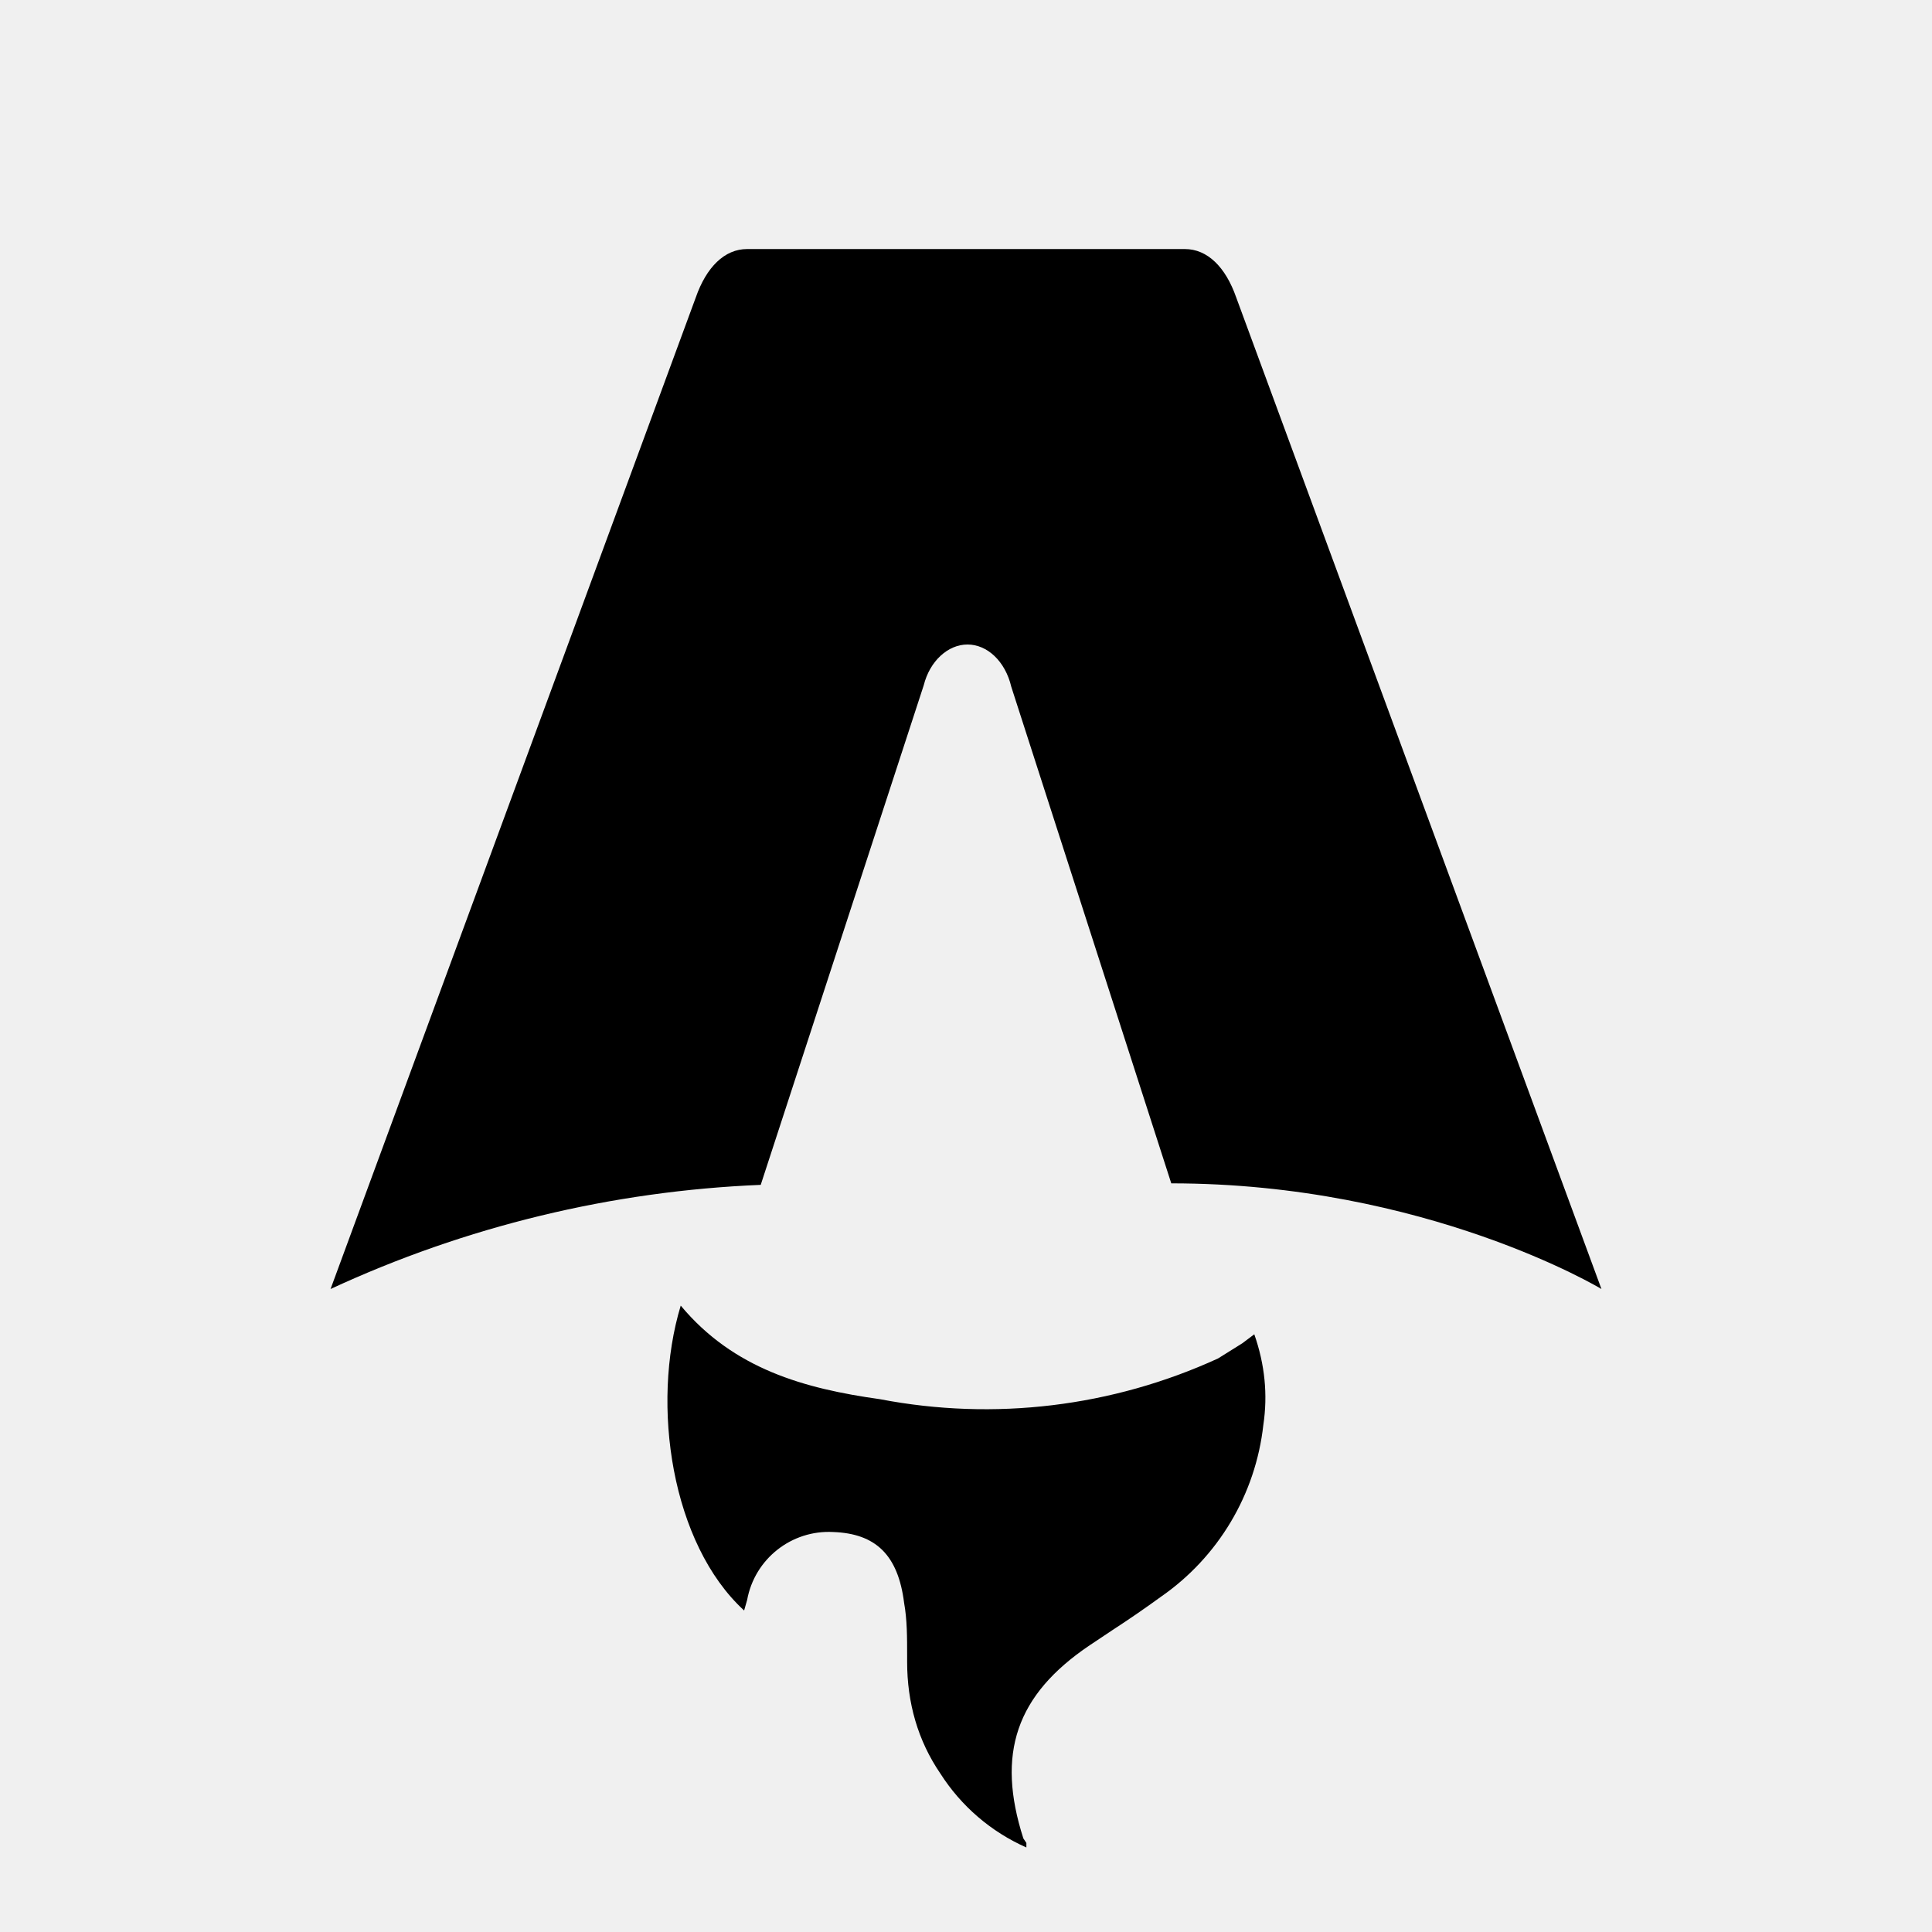
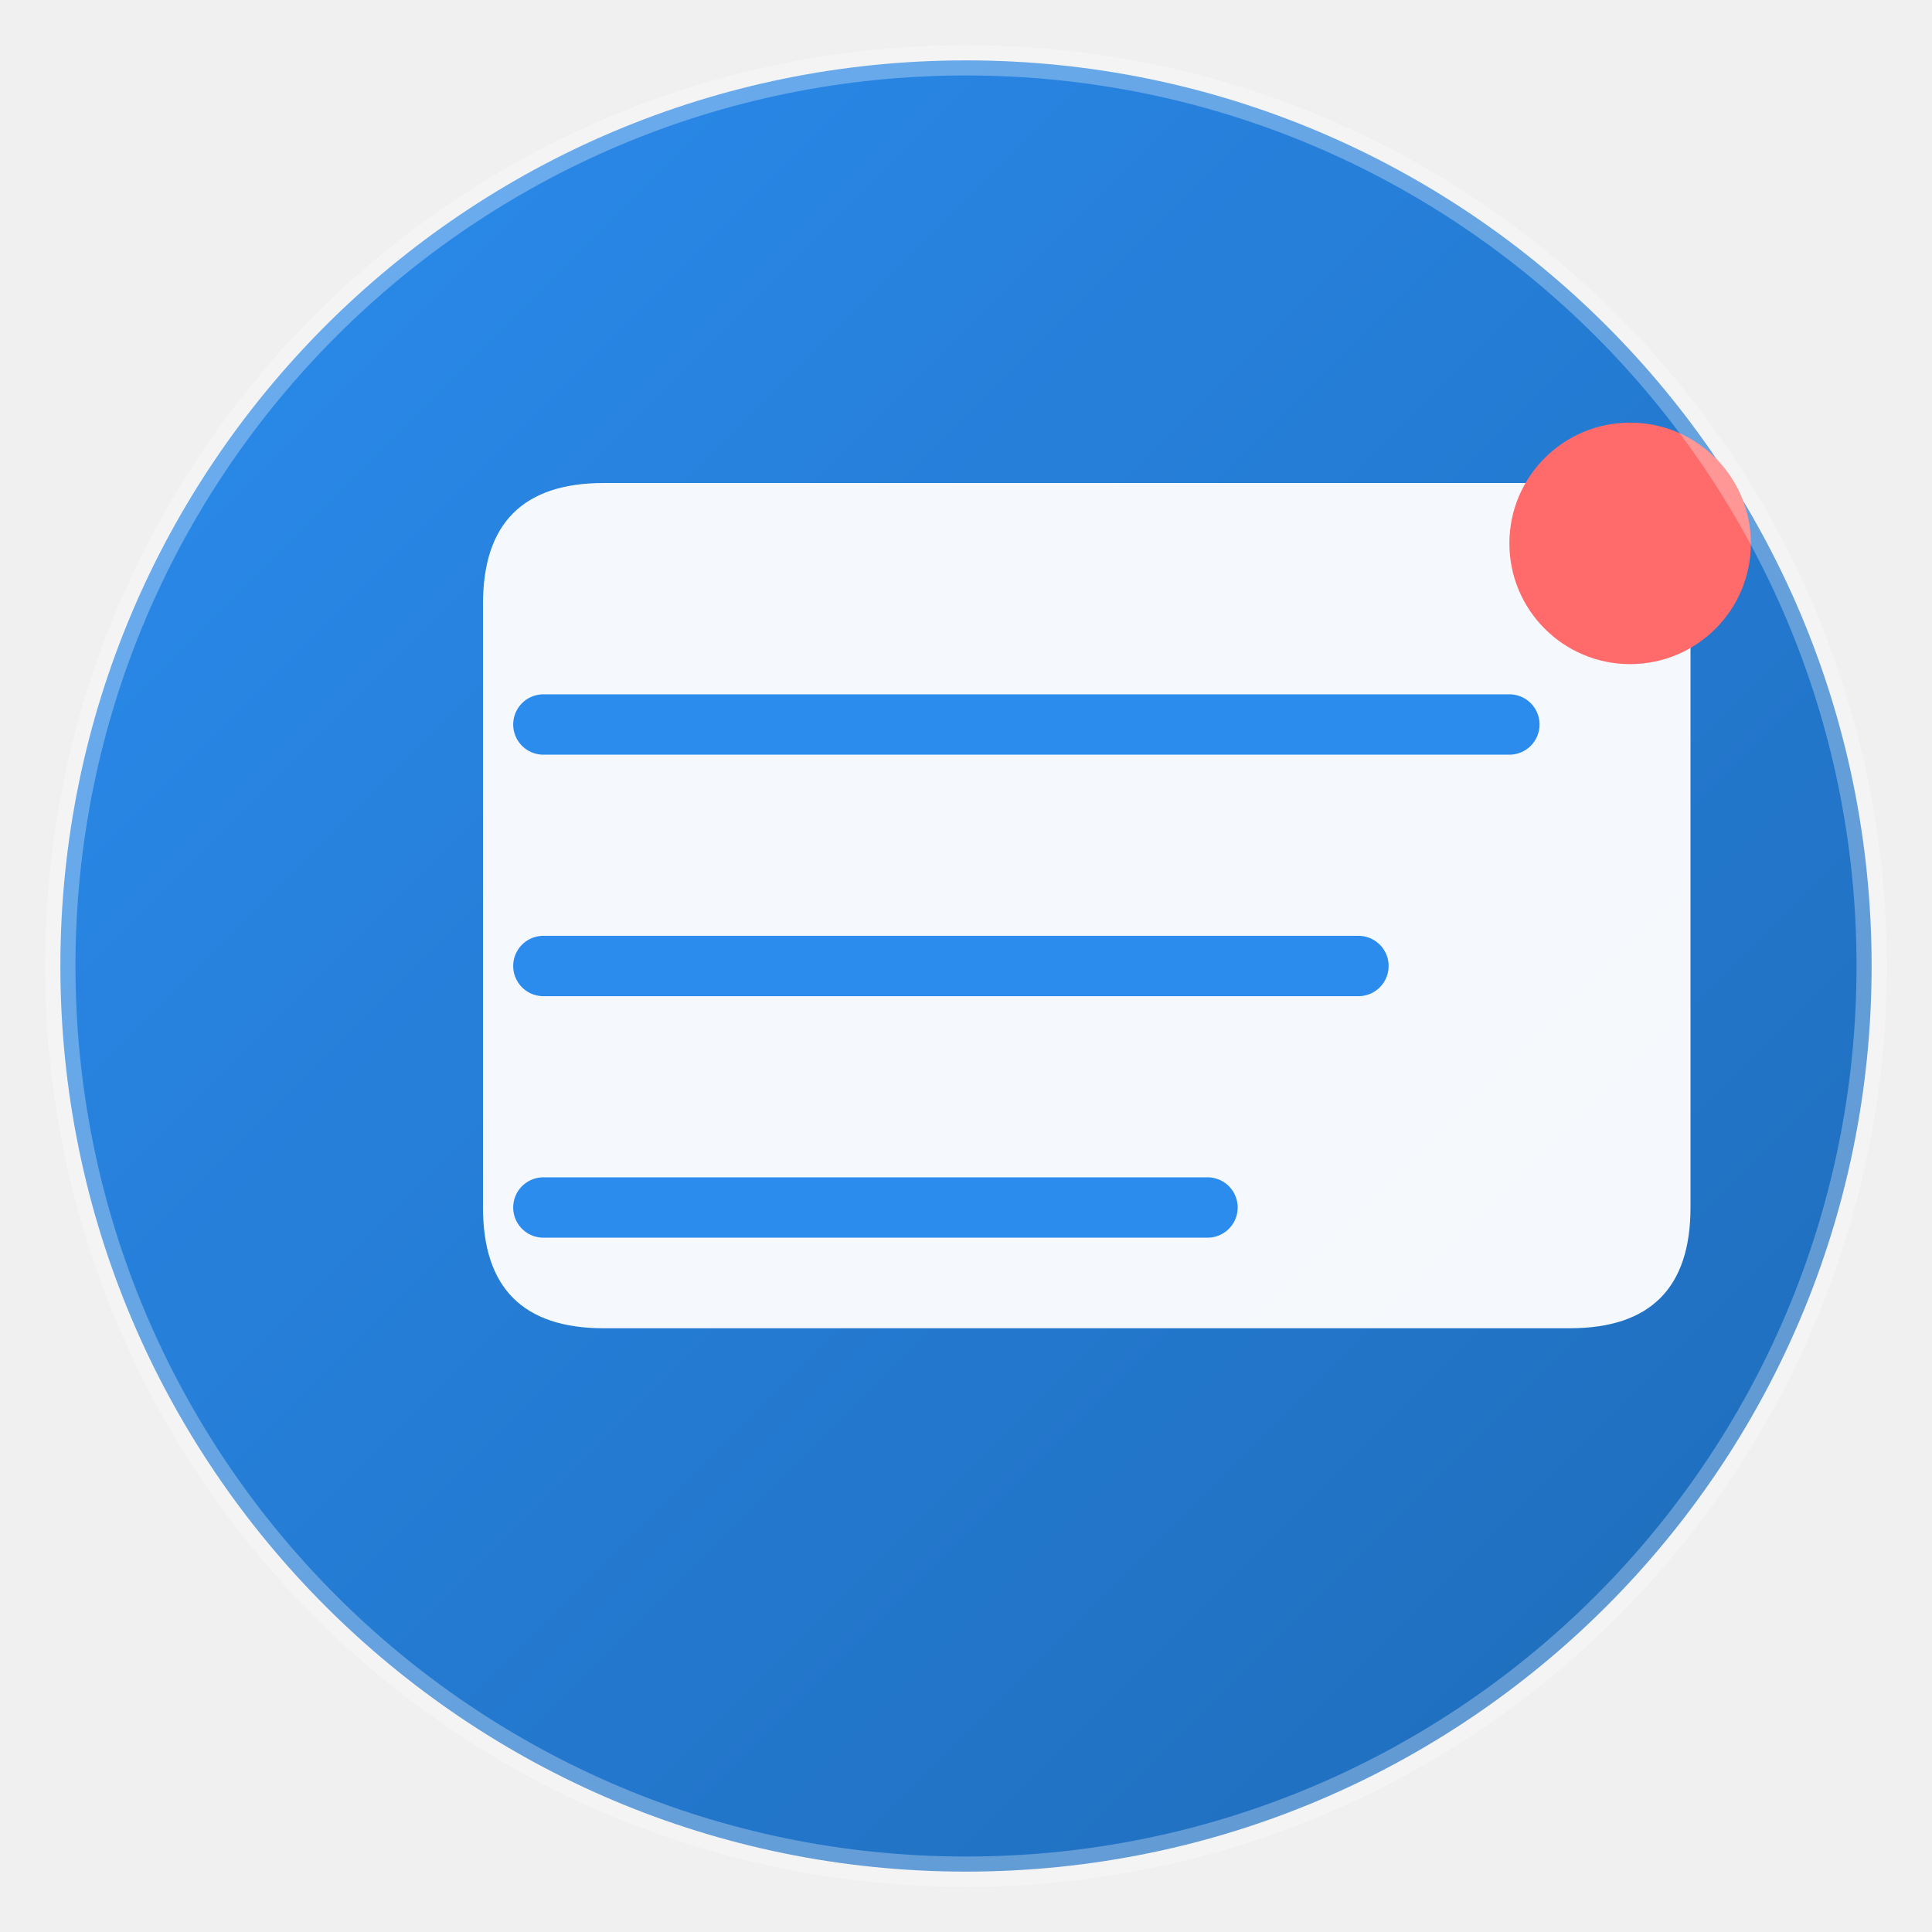
- <svg xmlns="http://www.w3.org/2000/svg" fill="none" viewBox="0 0 128 128">
-   <path d="M50.4 78.5a75.1 75.1 0 0 0-28.5 6.9l24.2-65.7c.7-2 1.9-3.2 3.4-3.2h29c1.5 0 2.7 1.2 3.4 3.2l24.2 65.7s-11.6-7-28.5-7L67 45.5c-.4-1.7-1.6-2.8-2.9-2.8-1.3 0-2.5 1.1-2.9 2.7L50.4 78.5Zm-1.1 28.2Zm-4.2-20.2c-2 6.6-.6 15.8 4.2 20.2a17.5 17.5 0 0 1 .2-.7 5.5 5.5 0 0 1 5.7-4.5c2.8.1 4.3 1.5 4.7 4.7.2 1.1.2 2.3.2 3.5v.4c0 2.7.7 5.2 2.2 7.4a13 13 0 0 0 5.7 4.9v-.3l-.2-.3c-1.8-5.6-.5-9.5 4.4-12.8l1.5-1a73 73 0 0 0 3.2-2.2 16 16 0 0 0 6.8-11.4c.3-2 .1-4-.6-6l-.8.6-1.6 1a37 37 0 0 1-22.4 2.7c-5-.7-9.7-2-13.2-6.2Z" />
-   <style>
-         path { fill: #000; }
-         @media (prefers-color-scheme: dark) {
-             path { fill: #FFF; }
-         }
-     </style>
+ <svg xmlns="http://www.w3.org/2000/svg" viewBox="0 0 64 64">
+   <defs>
+     <linearGradient id="grad1" x1="0%" y1="0%" x2="100%" y2="100%">
+       <stop offset="0%" style="stop-color:#2B8CEE;stop-opacity:1" />
+       <stop offset="100%" style="stop-color:#1E6BB8;stop-opacity:1" />
+     </linearGradient>
+   </defs>
+   <circle cx="32" cy="32" r="30" fill="url(#grad1)" />
+   <path d="M 12 16 L 52 16 Q 56 16 56 20 L 56 40 Q 56 44 52 44 L 20 44 L 16 52 L 20 44 L 20 44 Q 16 44 16 40 L 16 20 Q 16 16 20 16 Z" fill="white" opacity="0.95" />
+   <line x1="18" y1="24" x2="50" y2="24" stroke="#2B8CEE" stroke-width="2" stroke-linecap="round" />
+   <line x1="18" y1="32" x2="45" y2="32" stroke="#2B8CEE" stroke-width="2" stroke-linecap="round" />
+   <line x1="18" y1="40" x2="40" y2="40" stroke="#2B8CEE" stroke-width="2" stroke-linecap="round" />
+   <circle cx="54" cy="18" r="4" fill="#FF6B6B" />
+   <circle cx="32" cy="32" r="30" fill="none" stroke="white" stroke-width="1" opacity="0.3" />
</svg>
